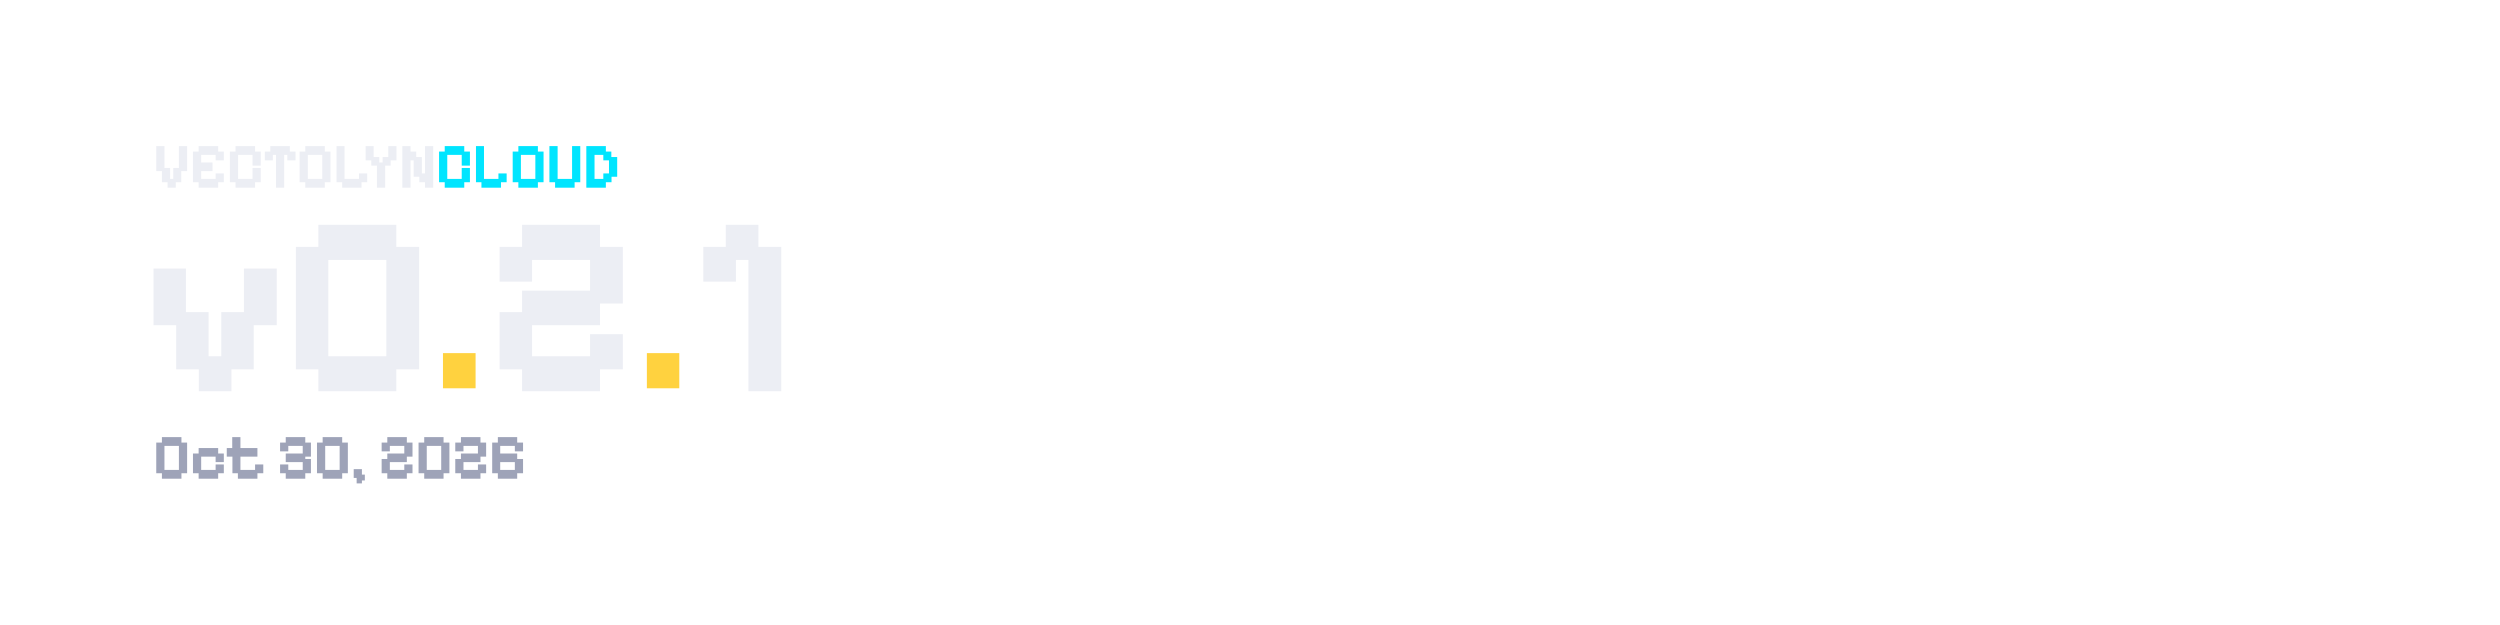
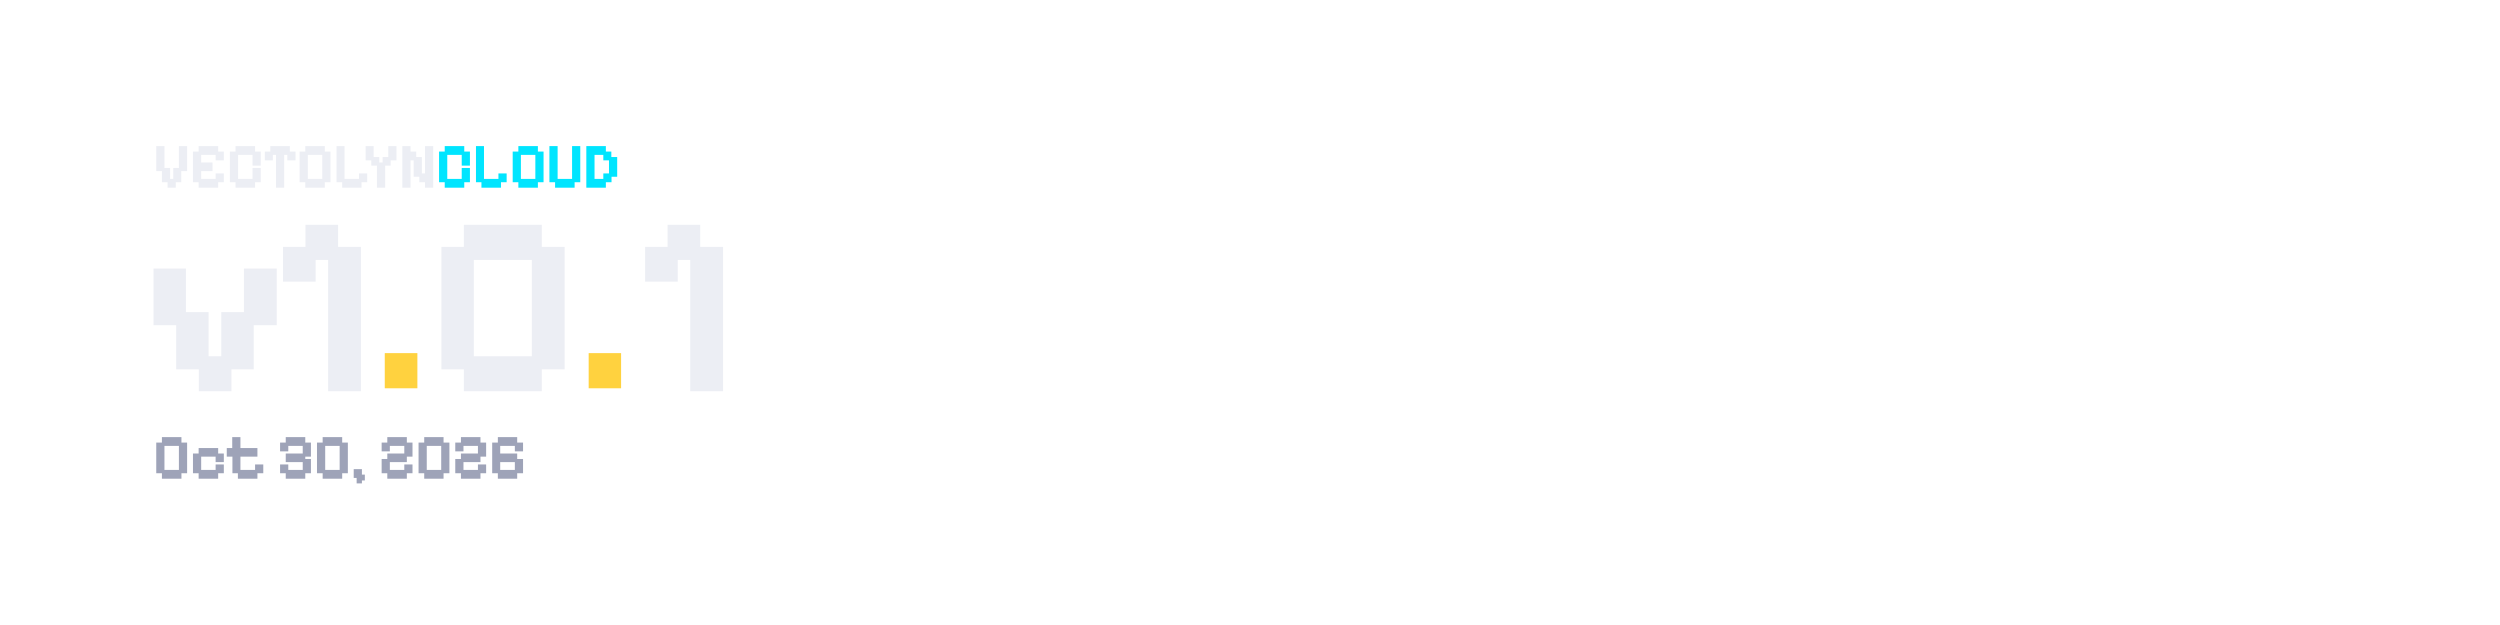
- <svg xmlns="http://www.w3.org/2000/svg" viewBox="0 0 1280 320" width="1280" height="320" role="img" aria-label="VectolynCloud v0.2.1 release, text layer">
+ <svg xmlns="http://www.w3.org/2000/svg" viewBox="0 0 1280 320" width="1280" height="320" role="img" aria-label="VectolynCloud v1.0.1 release, text layer">
  <g id="slot-wordmark">
    <path d="M85.8 96.1V93.3H82.9V87.6H80V74.8H84.2V86H87.1V91.6H88.7V86H91.6V74.8H95.8V87.6H92.8V93.3H90V96.1Z M101.7 96.1V93.3H98.8V77.6H101.7V74.8H111.7V77.6H114.6V82.1H110.4V79.3H103V83.2H108.8V87.6H103V91.6H110.4V88.8H114.6V93.3H111.7V96.1Z M120.6 96.1V93.3H117.7V77.6H120.6V74.8H130.6V77.6H133.5V84.8H129.3V79.3H121.9V91.6H129.3V86H133.5V93.3H130.6V96.1Z M141.3 96.1V79.3H139.7V82.1H135.6V77.6H138.4V74.8H148.4V77.6H151.3V82.1H147.1V79.3H145.5V96.1Z M156.3 96.1V93.3H153.4V77.6H156.3V74.8H166.3V77.6H169.2V93.3H166.3V96.1ZM157.6 91.6H165V79.3H157.6Z M175.2 96.1V93.3H172.3V74.8H176.4V91.6H183.8V88.8H188V93.3H185.1V96.1Z M193 96.1V84.8H190.1V82.1H187.2V74.8H191.3V80.4H194.2V83.2H195.9V80.4H198.8V74.8H203V82.1H200V84.8H197.2V96.1Z M206 96.1V74.8H210.2V77.6H213.1V80.4H216V88.8H217.6V74.8H221.8V96.1H217.6V93.3H214.7V90.5H211.8V82.1H210.2V96.1Z" fill="#ECEEF4" />
    <path d="M227.7 96.1V93.3H224.8V77.6H227.7V74.8H237.7V77.6H240.6V84.8H236.4V79.3H229V91.6H236.4V86H240.6V93.3H237.7V96.1Z M246.5 96.1V93.3H243.7V74.8H247.8V91.6H255.2V88.8H259.4V93.3H256.5V96.1Z M265.4 96.1V93.3H262.5V77.6H265.4V74.8H275.4V77.6H278.3V93.3H275.4V96.1ZM266.7 91.6H274.1V79.3H266.7Z M284.2 96.1V93.3H281.3V74.8H285.5V91.6H292.9V74.8H297.1V93.3H294.2V96.1Z M300.2 96.1V74.8H310.2V77.6H313V80.4H316V90.5H313.1V93.3H310.2V96.1ZM304.4 91.6H308.9V88.8H311.8V82.1H308.9V79.3H304.4Z" fill="#00E5FF" />
  </g>
  <g id="slot-version" data-u="12">
-     <path d="M101.8 200.3V189.1H90.2V166.5H78.6V137.5H95.2V159.8H106.8V182.4H113.3V159.8H124.9V137.5H141.7V166.5H129.9V189.1H118.5V200.3Z M163 200.3V189.1H151.5V126.4H163V115.1H202.9V126.4H214.6V189.1H202.9V200.3ZM168.1 182.4H197.8V133.1H168.1Z M267.3 200.3V189.1H255.8V159.8H267.3V148.8H302.1V133.1H272.4V144.2H255.8V126.4H267.3V115.1H307.2V126.4H318.9V155.4H307.2V166.5H272.4V182.4H302.1V171.1H318.9V189.1H307.2V200.3Z M383.2 200.3V133.1H376.8V144.2H360.1V126.4H371.6V115.1H388.3V126.4H400V200.3Z" fill="#ECEEF4" />
-     <path d="M226.8 198.8V180.8H243.5V198.8Z M331.2 198.8V180.8H347.8V198.8Z" fill="#FFD23F" />
+     <path d="M101.8 200.3V189.1H90.2V166.5H78.6V137.5H95.2V159.8H106.8V182.4H113.3V159.8H124.9V137.5H141.7V166.5H129.9V189.1H118.5V200.3Z M168 200.3V133.1H161.6V144.2H144.9V126.4H156.4V115.1H173.1V126.4H184.8V200.3Z M237.5 200.3V189.1H226V126.4H237.5V115.1H277.4V126.4H289.1V189.1H277.4V200.3ZM242.6 182.4H272.3V133.1H242.6Z M353.4 200.3V133.1H347V144.2H330.3V126.4H341.8V115.1H358.5V126.4H370.2V200.3Z" fill="#ECEEF4" />
+     <path d="M197 198.8V180.8H213.7V198.8Z M301.4 198.8V180.8H318V198.8Z" fill="#FFD23F" />
  </g>
  <g id="slot-date">
    <path d="M82.9 245.1V242.3H80V226.6H82.9V223.8H92.9V226.6H95.8V242.3H92.9V245.1ZM84.2 240.6H91.6V228.3H84.2Z M101.7 245.1V242.3H98.8V232.2H101.7V229.4H111.7V232.2H114.6V236.6H110.4V233.8H103V240.6H110.4V237.8H114.6V242.3H111.7V245.1Z M121.8 245.1V242.3H119V233.8H116.1V229.4H118.9V223.8H123.1V229.4H131.8V233.8H123.1V240.6H130.6V237.8H134.8V242.3H131.8V245.1Z M146.3 245.1V242.3H143.4V237.8H147.6V240.6H155V236.6H146.3V232.2H155V228.3H147.6V231.1H143.4V226.6H146.3V223.8H156.3V226.6H159.2V233.8H156.3V235H159.2V242.3H156.3V245.1Z M165.2 245.1V242.3H162.3V226.6H165.2V223.8H175.2V226.6H178.1V242.3H175.2V245.1ZM166.5 240.6H173.9V228.3H166.5Z M182.6 247.5V246V245.4V244.7H181.1V240.2H185.3V243H186.8V246H185.3V247.5Z M198.3 245.1V242.3H195.4V235H198.3V232.2H207V228.3H199.6V231.1H195.4V226.6H198.3V223.8H208.3V226.6H211.2V233.8H208.3V236.6H199.6V240.6H207V237.8H211.2V242.3H208.3V245.1Z M217.2 245.1V242.3H214.3V226.6H217.2V223.8H227.1V226.6H230.1V242.3H227.1V245.1ZM218.5 240.6H225.9V228.3H218.5Z M236 245.1V242.3H233.1V235H236V232.2H244.7V228.3H237.3V231.1H233.1V226.6H236V223.8H246V226.6H248.9V233.8H246V236.6H237.3V240.6H244.7V237.8H248.9V242.3H246V245.1Z M254.9 245.1V242.3H252V226.6H254.9V223.8H264.8V226.6H267.8V231.1H263.6V228.3H256.1V232.2H264.8V235H267.8V242.3H264.8V245.1ZM256.1 240.6H263.6V236.6H256.1Z" fill="#9EA3B8" />
  </g>
</svg>
